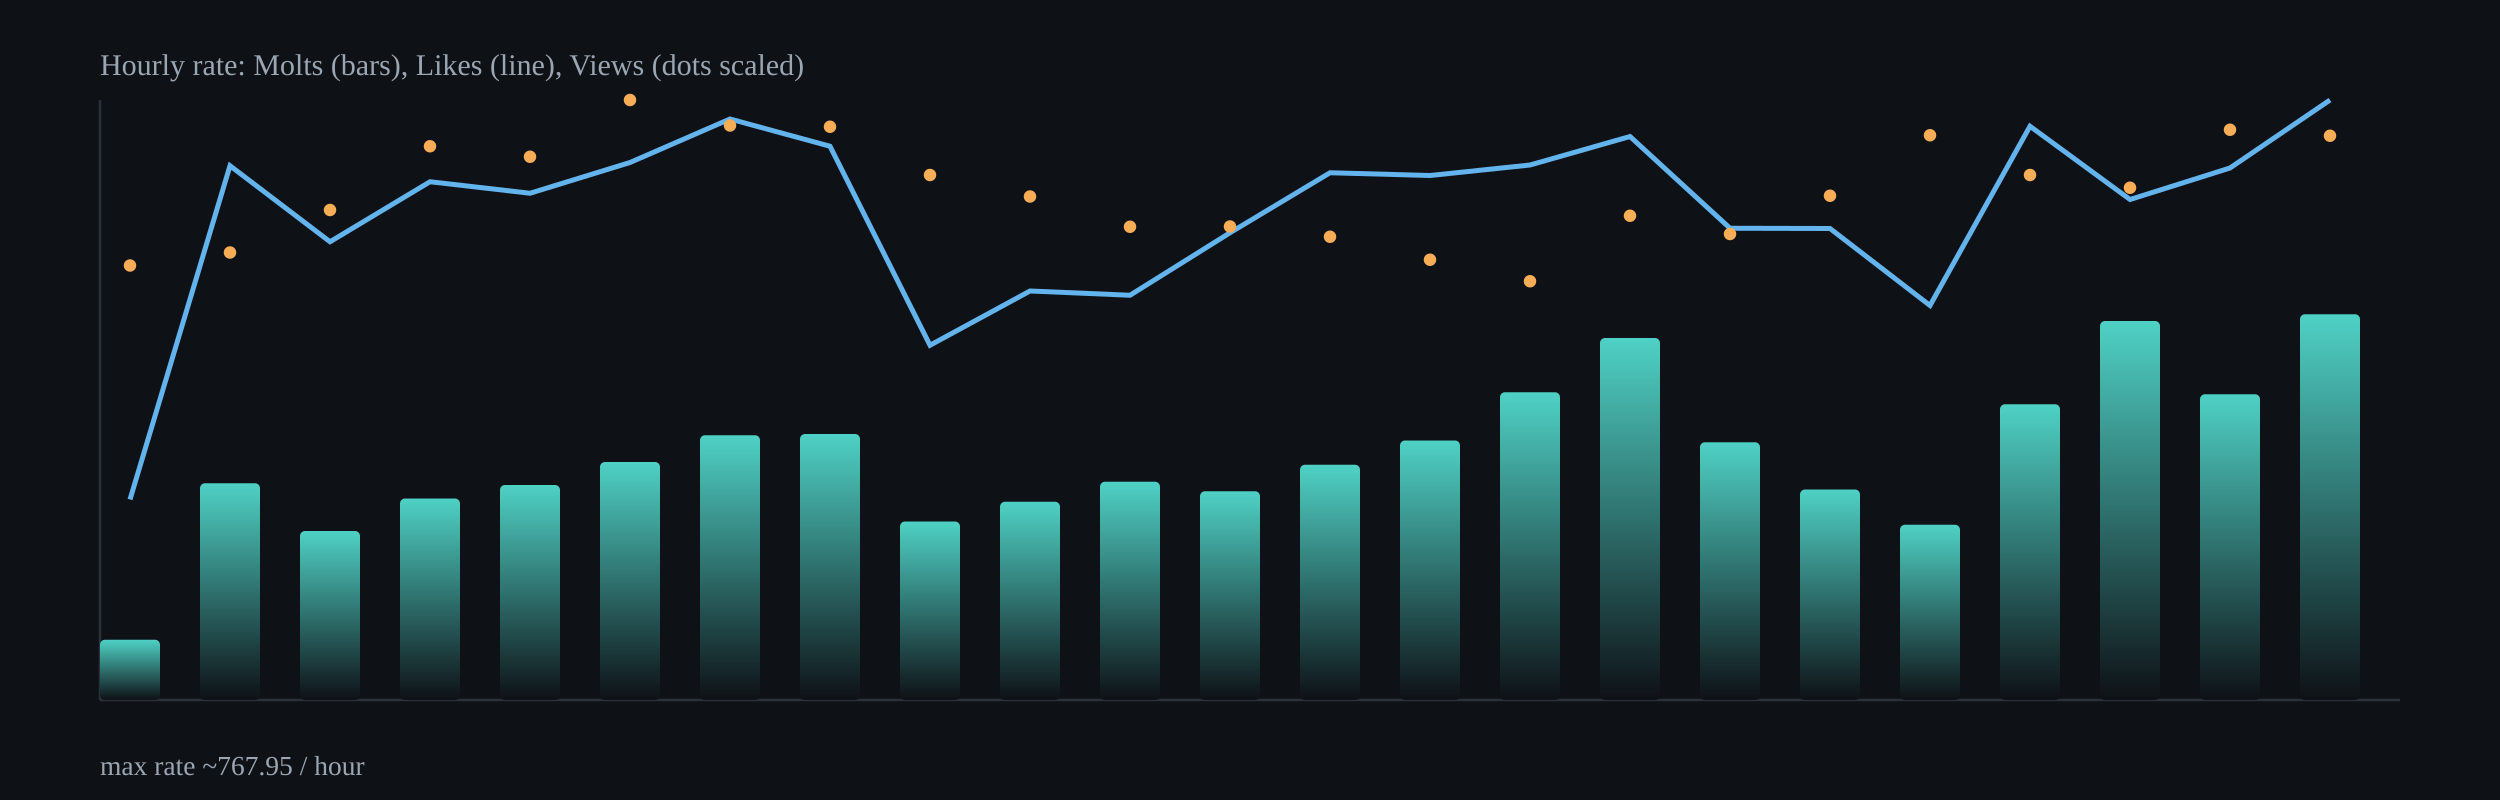
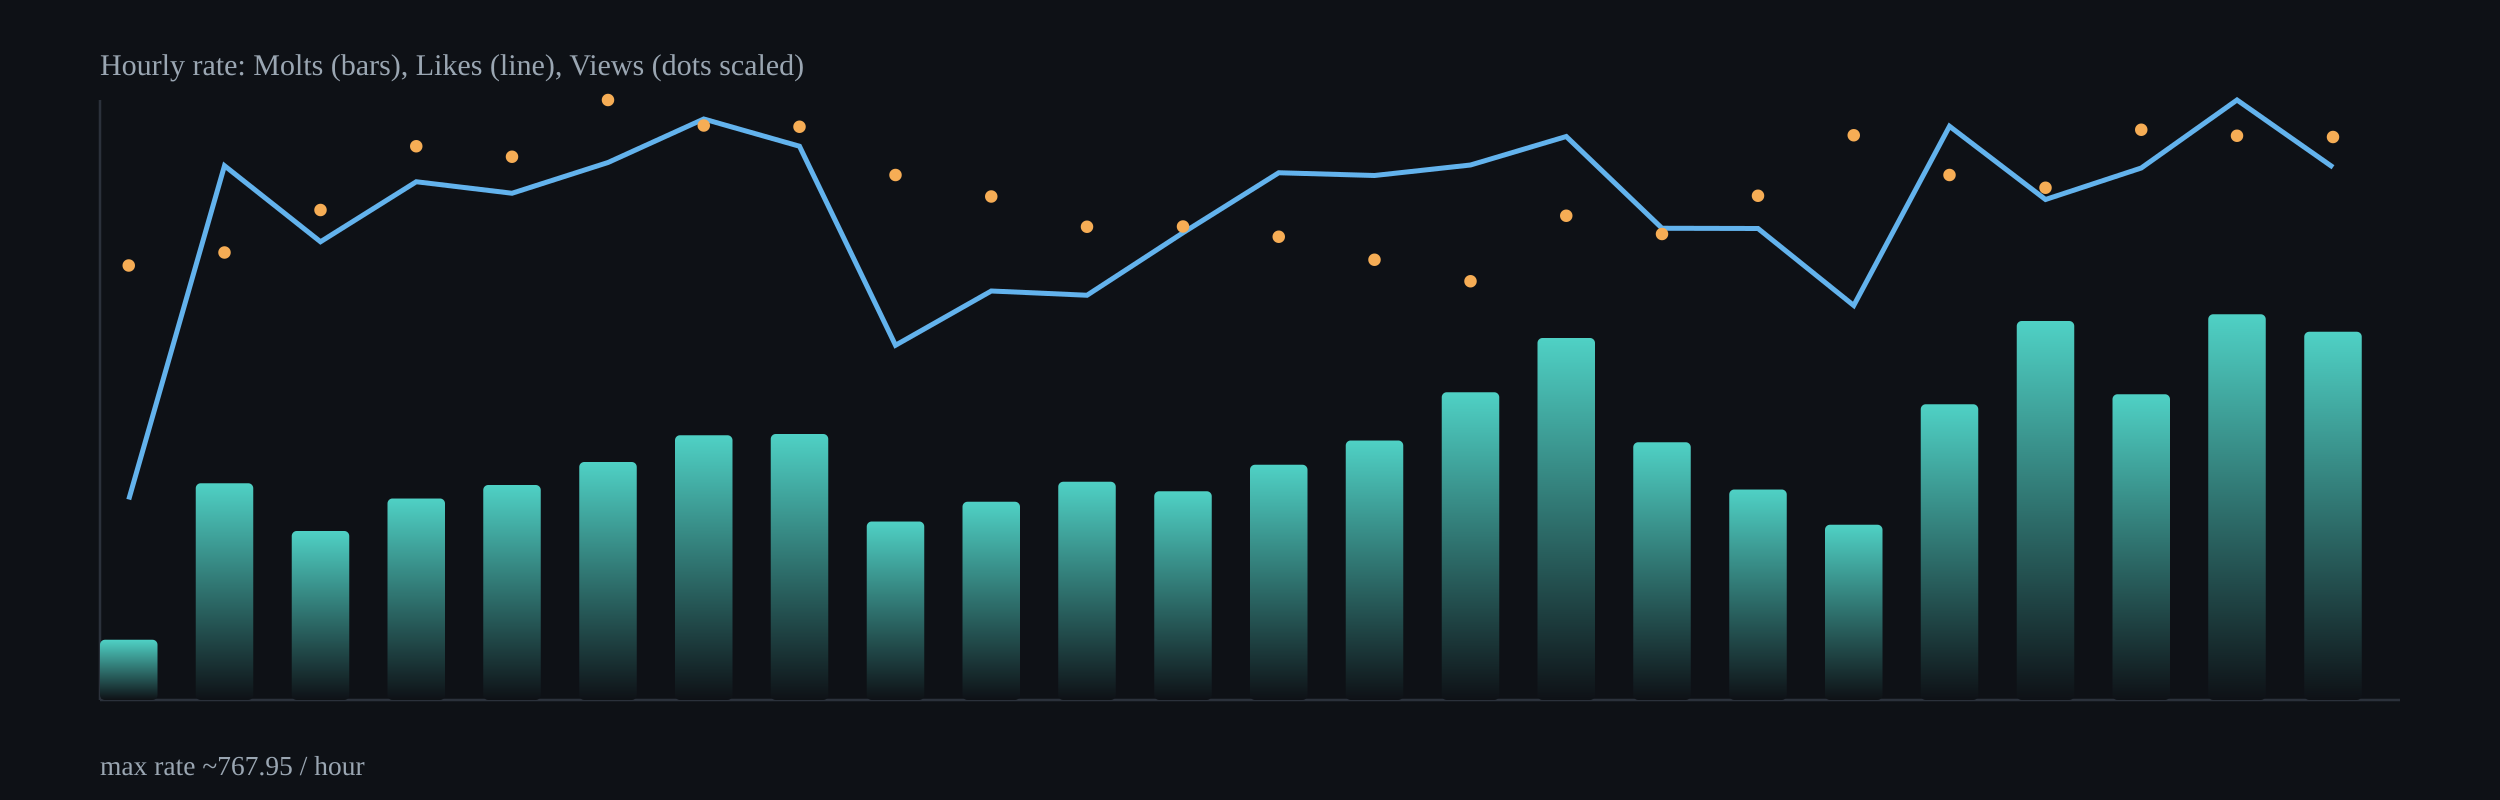
<svg xmlns="http://www.w3.org/2000/svg" width="1000" height="320" viewBox="0 0 1000 320">
  <defs>
    <linearGradient id="barGrad" x1="0" x2="0" y1="0" y2="1">
      <stop offset="0%" stop-color="#4fd1c5" />
      <stop offset="100%" stop-color="#0e1116" />
    </linearGradient>
  </defs>
  <rect x="0" y="0" width="1000" height="320" fill="#0e1116" />
  <g stroke="#2b313b" stroke-width="1">
    <line x1="40" y1="280" x2="960" y2="280" />
    <line x1="40" y1="40" x2="40" y2="280" />
  </g>
-   <rect x="40.0" y="255.9" width="24.0" height="24.1" rx="2" fill="url(#barGrad)" />
-   <rect x="80.0" y="193.3" width="24.0" height="86.7" rx="2" fill="url(#barGrad)" />
-   <rect x="120.0" y="212.4" width="24.0" height="67.6" rx="2" fill="url(#barGrad)" />
-   <rect x="160.0" y="199.4" width="24.0" height="80.6" rx="2" fill="url(#barGrad)" />
-   <rect x="200.0" y="194.0" width="24.0" height="86.0" rx="2" fill="url(#barGrad)" />
-   <rect x="240.0" y="184.8" width="24.0" height="95.2" rx="2" fill="url(#barGrad)" />
-   <rect x="280.0" y="174.1" width="24.0" height="105.9" rx="2" fill="url(#barGrad)" />
-   <rect x="320.0" y="173.6" width="24.0" height="106.4" rx="2" fill="url(#barGrad)" />
-   <rect x="360.0" y="208.6" width="24.0" height="71.4" rx="2" fill="url(#barGrad)" />
-   <rect x="400.0" y="200.7" width="24.0" height="79.3" rx="2" fill="url(#barGrad)" />
-   <rect x="440.0" y="192.7" width="24.0" height="87.3" rx="2" fill="url(#barGrad)" />
-   <rect x="480.0" y="196.5" width="24.0" height="83.5" rx="2" fill="url(#barGrad)" />
-   <rect x="520.0" y="185.9" width="24.0" height="94.1" rx="2" fill="url(#barGrad)" />
-   <rect x="560.0" y="176.2" width="24.0" height="103.8" rx="2" fill="url(#barGrad)" />
-   <rect x="600.0" y="156.9" width="24.0" height="123.1" rx="2" fill="url(#barGrad)" />
-   <rect x="640.0" y="135.2" width="24.0" height="144.8" rx="2" fill="url(#barGrad)" />
-   <rect x="680.0" y="176.9" width="24.0" height="103.1" rx="2" fill="url(#barGrad)" />
-   <rect x="720.0" y="195.8" width="24.0" height="84.2" rx="2" fill="url(#barGrad)" />
-   <rect x="760.0" y="209.9" width="24.0" height="70.1" rx="2" fill="url(#barGrad)" />
-   <rect x="800.0" y="161.7" width="24.0" height="118.3" rx="2" fill="url(#barGrad)" />
-   <rect x="840.0" y="128.4" width="24.0" height="151.6" rx="2" fill="url(#barGrad)" />
-   <rect x="880.0" y="157.7" width="24.0" height="122.3" rx="2" fill="url(#barGrad)" />
-   <rect x="920.0" y="125.7" width="24.0" height="154.3" rx="2" fill="url(#barGrad)" />
-   <polyline fill="none" stroke="#63b3ed" stroke-width="2" points="52.0,199.8 92.0,66.3 132.0,96.7 172.0,72.7 212.0,77.3 252.0,65.0 292.0,47.6 332.0,58.5 372.0,138.1 412.0,116.4 452.0,118.1 492.0,93.1 532.0,69.1 572.0,70.2 612.0,66.0 652.0,54.6 692.0,91.3 732.0,91.4 772.0,122.2 812.0,50.5 852.0,79.8 892.0,67.2 932.0,40.0" />
-   <circle cx="52.0" cy="106.2" r="2.5" fill="#f6ad55" />
-   <circle cx="92.0" cy="101.0" r="2.5" fill="#f6ad55" />
-   <circle cx="132.0" cy="84.0" r="2.5" fill="#f6ad55" />
-   <circle cx="172.0" cy="58.5" r="2.5" fill="#f6ad55" />
-   <circle cx="212.0" cy="62.7" r="2.5" fill="#f6ad55" />
-   <circle cx="252.0" cy="40.0" r="2.5" fill="#f6ad55" />
-   <circle cx="292.0" cy="50.2" r="2.5" fill="#f6ad55" />
-   <circle cx="332.0" cy="50.7" r="2.5" fill="#f6ad55" />
-   <circle cx="372.0" cy="70.0" r="2.5" fill="#f6ad55" />
-   <circle cx="412.0" cy="78.6" r="2.5" fill="#f6ad55" />
-   <circle cx="452.0" cy="90.7" r="2.5" fill="#f6ad55" />
-   <circle cx="492.0" cy="90.6" r="2.5" fill="#f6ad55" />
-   <circle cx="532.0" cy="94.7" r="2.5" fill="#f6ad55" />
-   <circle cx="572.0" cy="103.9" r="2.5" fill="#f6ad55" />
-   <circle cx="612.0" cy="112.5" r="2.5" fill="#f6ad55" />
-   <circle cx="652.0" cy="86.3" r="2.5" fill="#f6ad55" />
-   <circle cx="692.0" cy="93.6" r="2.5" fill="#f6ad55" />
-   <circle cx="732.0" cy="78.3" r="2.5" fill="#f6ad55" />
-   <circle cx="772.0" cy="54.1" r="2.5" fill="#f6ad55" />
-   <circle cx="812.0" cy="70.0" r="2.5" fill="#f6ad55" />
-   <circle cx="852.0" cy="75.1" r="2.5" fill="#f6ad55" />
-   <circle cx="892.0" cy="51.9" r="2.5" fill="#f6ad55" />
-   <circle cx="932.0" cy="54.3" r="2.5" fill="#f6ad55" />
+   <rect x="40.0" y="255.9" width="23.0" height="24.1" rx="2" fill="url(#barGrad)" />
+   <rect x="78.3" y="193.3" width="23.0" height="86.7" rx="2" fill="url(#barGrad)" />
+   <rect x="116.7" y="212.4" width="23.0" height="67.6" rx="2" fill="url(#barGrad)" />
+   <rect x="155.0" y="199.4" width="23.0" height="80.6" rx="2" fill="url(#barGrad)" />
+   <rect x="193.3" y="194.0" width="23.0" height="86.0" rx="2" fill="url(#barGrad)" />
+   <rect x="231.7" y="184.8" width="23.0" height="95.2" rx="2" fill="url(#barGrad)" />
+   <rect x="270.0" y="174.1" width="23.0" height="105.9" rx="2" fill="url(#barGrad)" />
+   <rect x="308.3" y="173.6" width="23.0" height="106.4" rx="2" fill="url(#barGrad)" />
+   <rect x="346.7" y="208.6" width="23.0" height="71.4" rx="2" fill="url(#barGrad)" />
+   <rect x="385.0" y="200.7" width="23.0" height="79.3" rx="2" fill="url(#barGrad)" />
+   <rect x="423.3" y="192.7" width="23.0" height="87.3" rx="2" fill="url(#barGrad)" />
+   <rect x="461.7" y="196.5" width="23.0" height="83.5" rx="2" fill="url(#barGrad)" />
+   <rect x="500.0" y="185.9" width="23.0" height="94.1" rx="2" fill="url(#barGrad)" />
+   <rect x="538.3" y="176.2" width="23.0" height="103.8" rx="2" fill="url(#barGrad)" />
+   <rect x="576.7" y="156.9" width="23.0" height="123.1" rx="2" fill="url(#barGrad)" />
+   <rect x="615.0" y="135.2" width="23.0" height="144.8" rx="2" fill="url(#barGrad)" />
+   <rect x="653.3" y="176.9" width="23.0" height="103.1" rx="2" fill="url(#barGrad)" />
+   <rect x="691.7" y="195.8" width="23.0" height="84.2" rx="2" fill="url(#barGrad)" />
+   <rect x="730.0" y="209.9" width="23.0" height="70.1" rx="2" fill="url(#barGrad)" />
+   <rect x="768.3" y="161.7" width="23.0" height="118.3" rx="2" fill="url(#barGrad)" />
+   <rect x="806.7" y="128.4" width="23.0" height="151.6" rx="2" fill="url(#barGrad)" />
+   <rect x="845.0" y="157.7" width="23.0" height="122.3" rx="2" fill="url(#barGrad)" />
+   <rect x="883.3" y="125.7" width="23.0" height="154.3" rx="2" fill="url(#barGrad)" />
+   <rect x="921.7" y="132.7" width="23.0" height="147.3" rx="2" fill="url(#barGrad)" />
+   <polyline fill="none" stroke="#63b3ed" stroke-width="2" points="51.5,199.8 89.8,66.3 128.2,96.7 166.5,72.7 204.8,77.3 243.2,65.0 281.5,47.6 319.8,58.5 358.2,138.1 396.5,116.4 434.8,118.1 473.2,93.1 511.5,69.1 549.8,70.2 588.2,66.0 626.5,54.6 664.8,91.3 703.2,91.4 741.5,122.2 779.8,50.5 818.2,79.8 856.5,67.2 894.8,40.0 933.2,66.9" />
+   <circle cx="51.5" cy="106.2" r="2.5" fill="#f6ad55" />
+   <circle cx="89.8" cy="101.0" r="2.5" fill="#f6ad55" />
+   <circle cx="128.2" cy="84.0" r="2.5" fill="#f6ad55" />
+   <circle cx="166.5" cy="58.5" r="2.5" fill="#f6ad55" />
+   <circle cx="204.8" cy="62.7" r="2.5" fill="#f6ad55" />
+   <circle cx="243.2" cy="40.0" r="2.5" fill="#f6ad55" />
+   <circle cx="281.5" cy="50.2" r="2.5" fill="#f6ad55" />
+   <circle cx="319.8" cy="50.7" r="2.5" fill="#f6ad55" />
+   <circle cx="358.2" cy="70.0" r="2.5" fill="#f6ad55" />
+   <circle cx="396.5" cy="78.6" r="2.5" fill="#f6ad55" />
+   <circle cx="434.8" cy="90.7" r="2.5" fill="#f6ad55" />
+   <circle cx="473.2" cy="90.6" r="2.5" fill="#f6ad55" />
+   <circle cx="511.5" cy="94.7" r="2.5" fill="#f6ad55" />
+   <circle cx="549.8" cy="103.9" r="2.5" fill="#f6ad55" />
+   <circle cx="588.2" cy="112.5" r="2.5" fill="#f6ad55" />
+   <circle cx="626.5" cy="86.3" r="2.5" fill="#f6ad55" />
+   <circle cx="664.8" cy="93.6" r="2.5" fill="#f6ad55" />
+   <circle cx="703.2" cy="78.3" r="2.5" fill="#f6ad55" />
+   <circle cx="741.5" cy="54.1" r="2.5" fill="#f6ad55" />
+   <circle cx="779.8" cy="70.0" r="2.5" fill="#f6ad55" />
+   <circle cx="818.2" cy="75.1" r="2.5" fill="#f6ad55" />
+   <circle cx="856.5" cy="51.9" r="2.5" fill="#f6ad55" />
+   <circle cx="894.8" cy="54.3" r="2.5" fill="#f6ad55" />
+   <circle cx="933.2" cy="54.8" r="2.5" fill="#f6ad55" />
  <text x="40" y="30" fill="#9aa6b2" font-size="12">Hourly rate: Molts (bars), Likes (line), Views (dots scaled)</text>
  <text x="40" y="310" fill="#9aa6b2" font-size="11">max rate ~767.95 / hour</text>
</svg>
